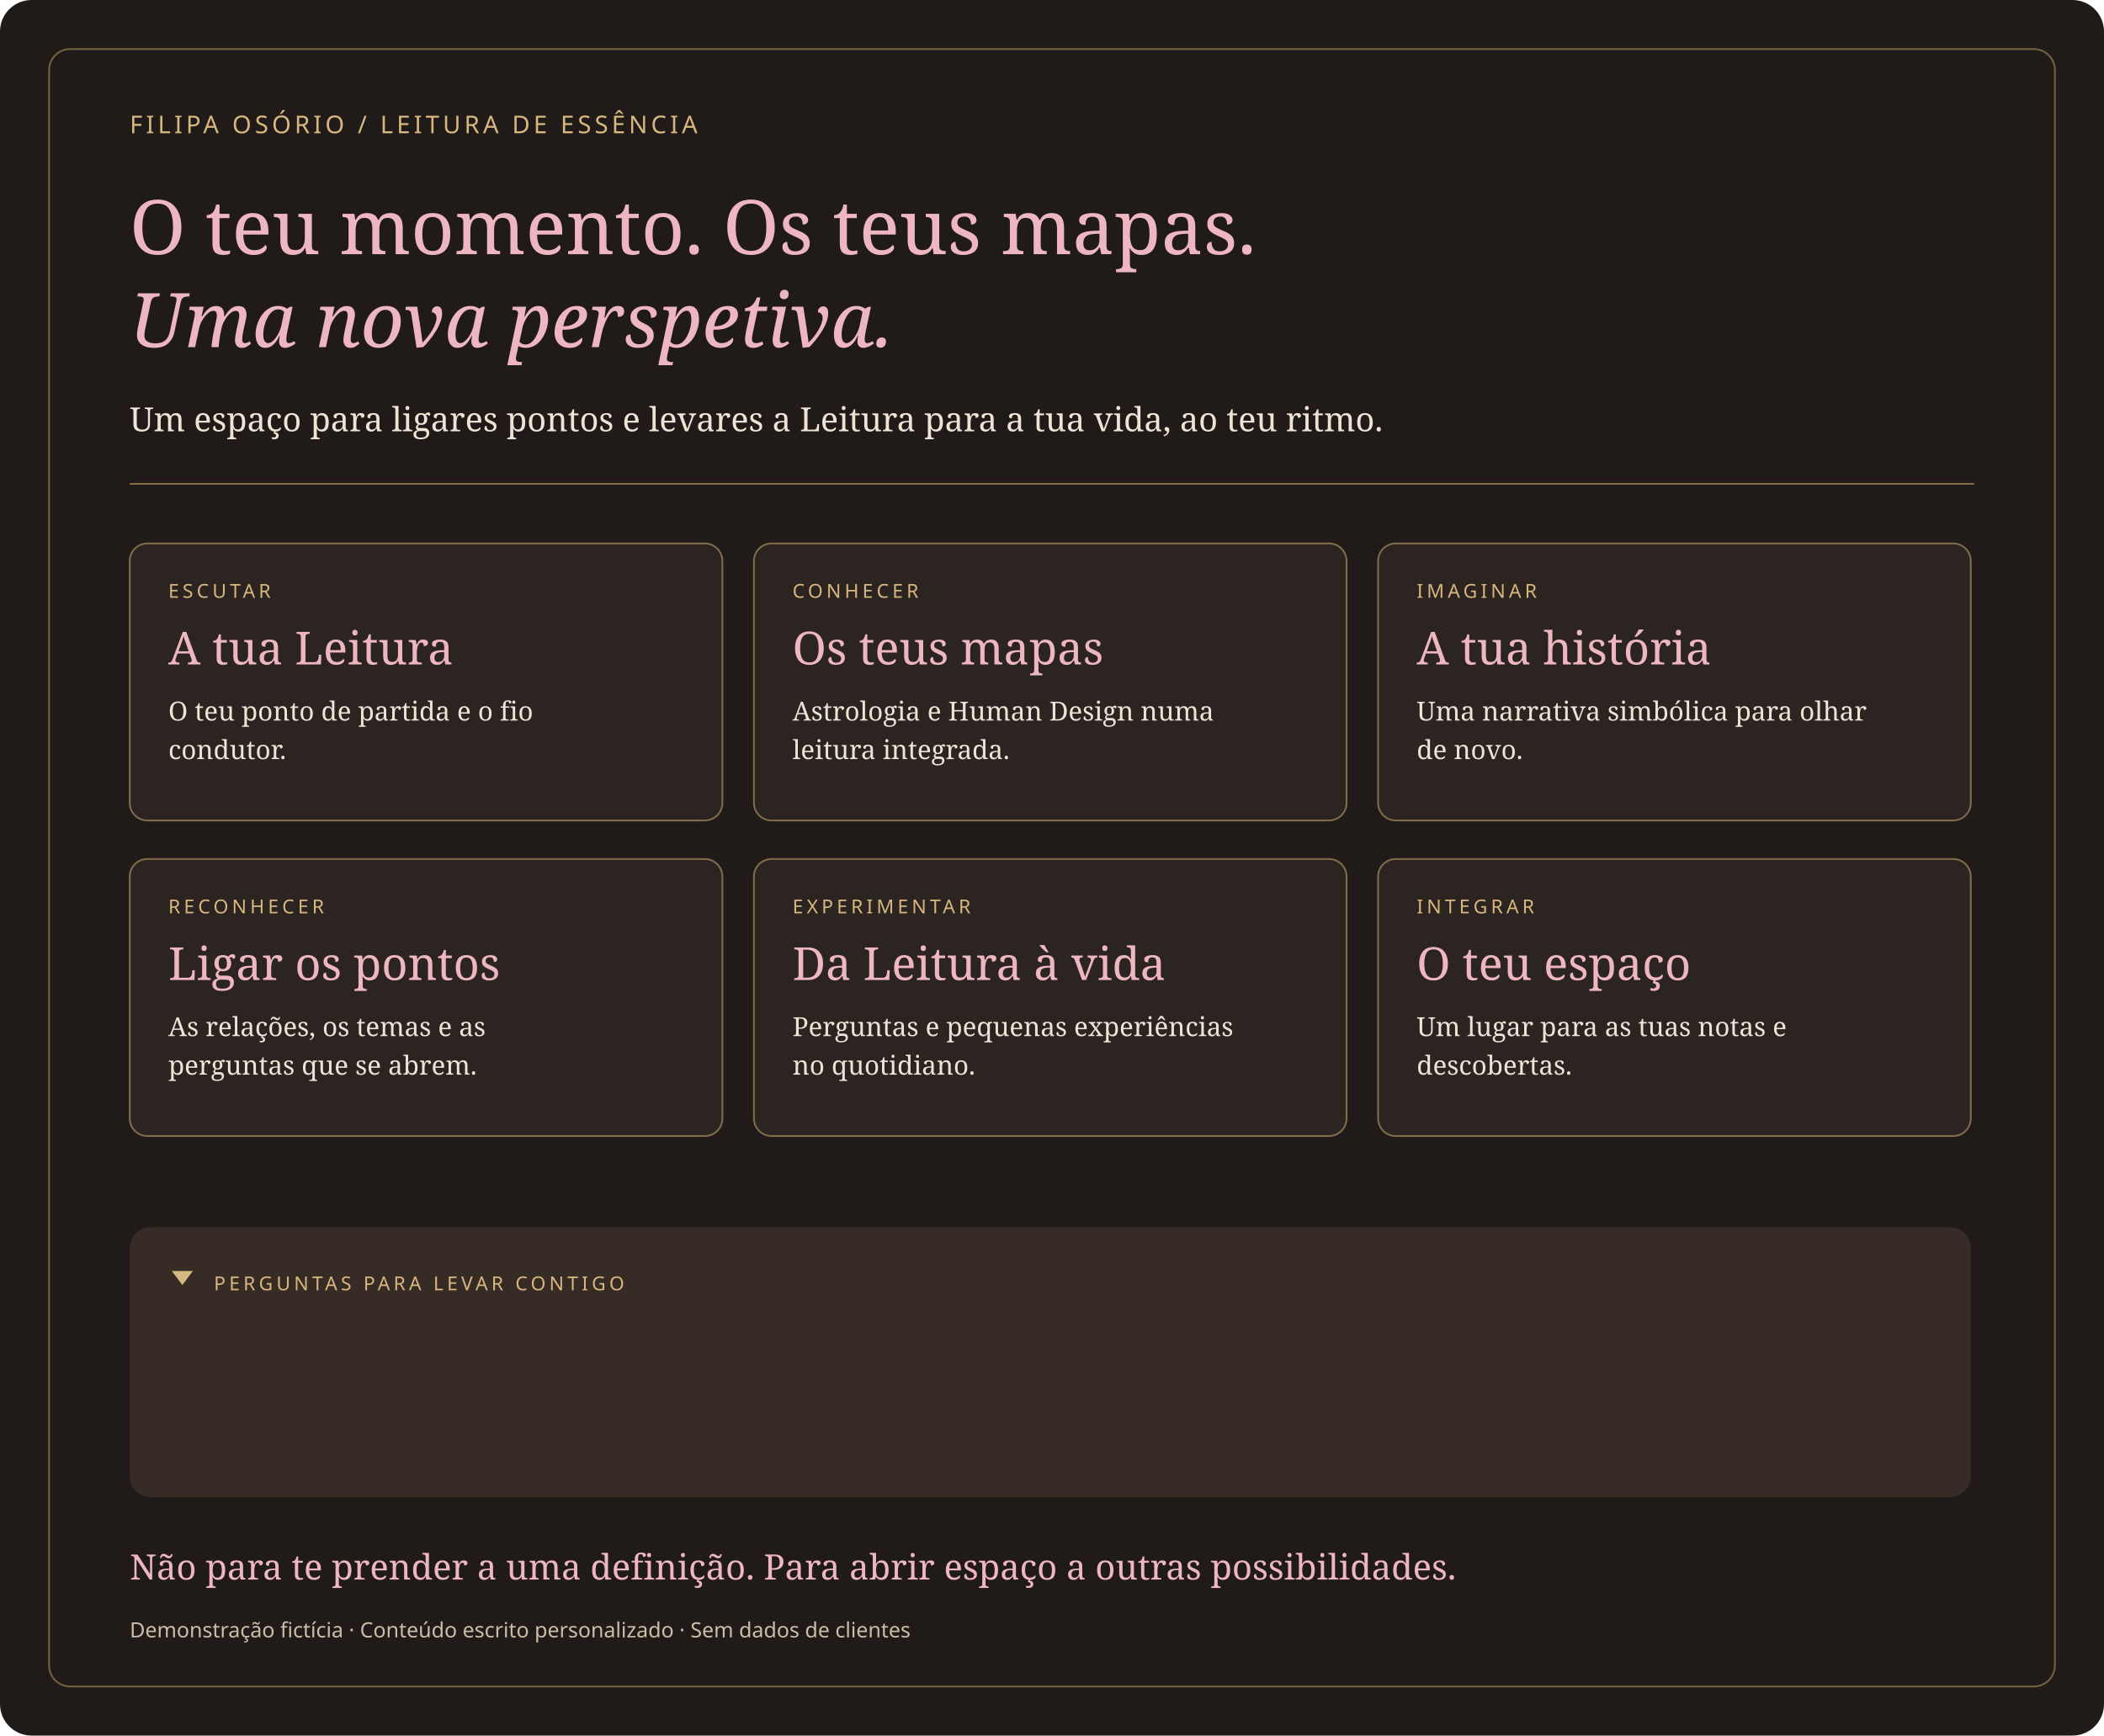
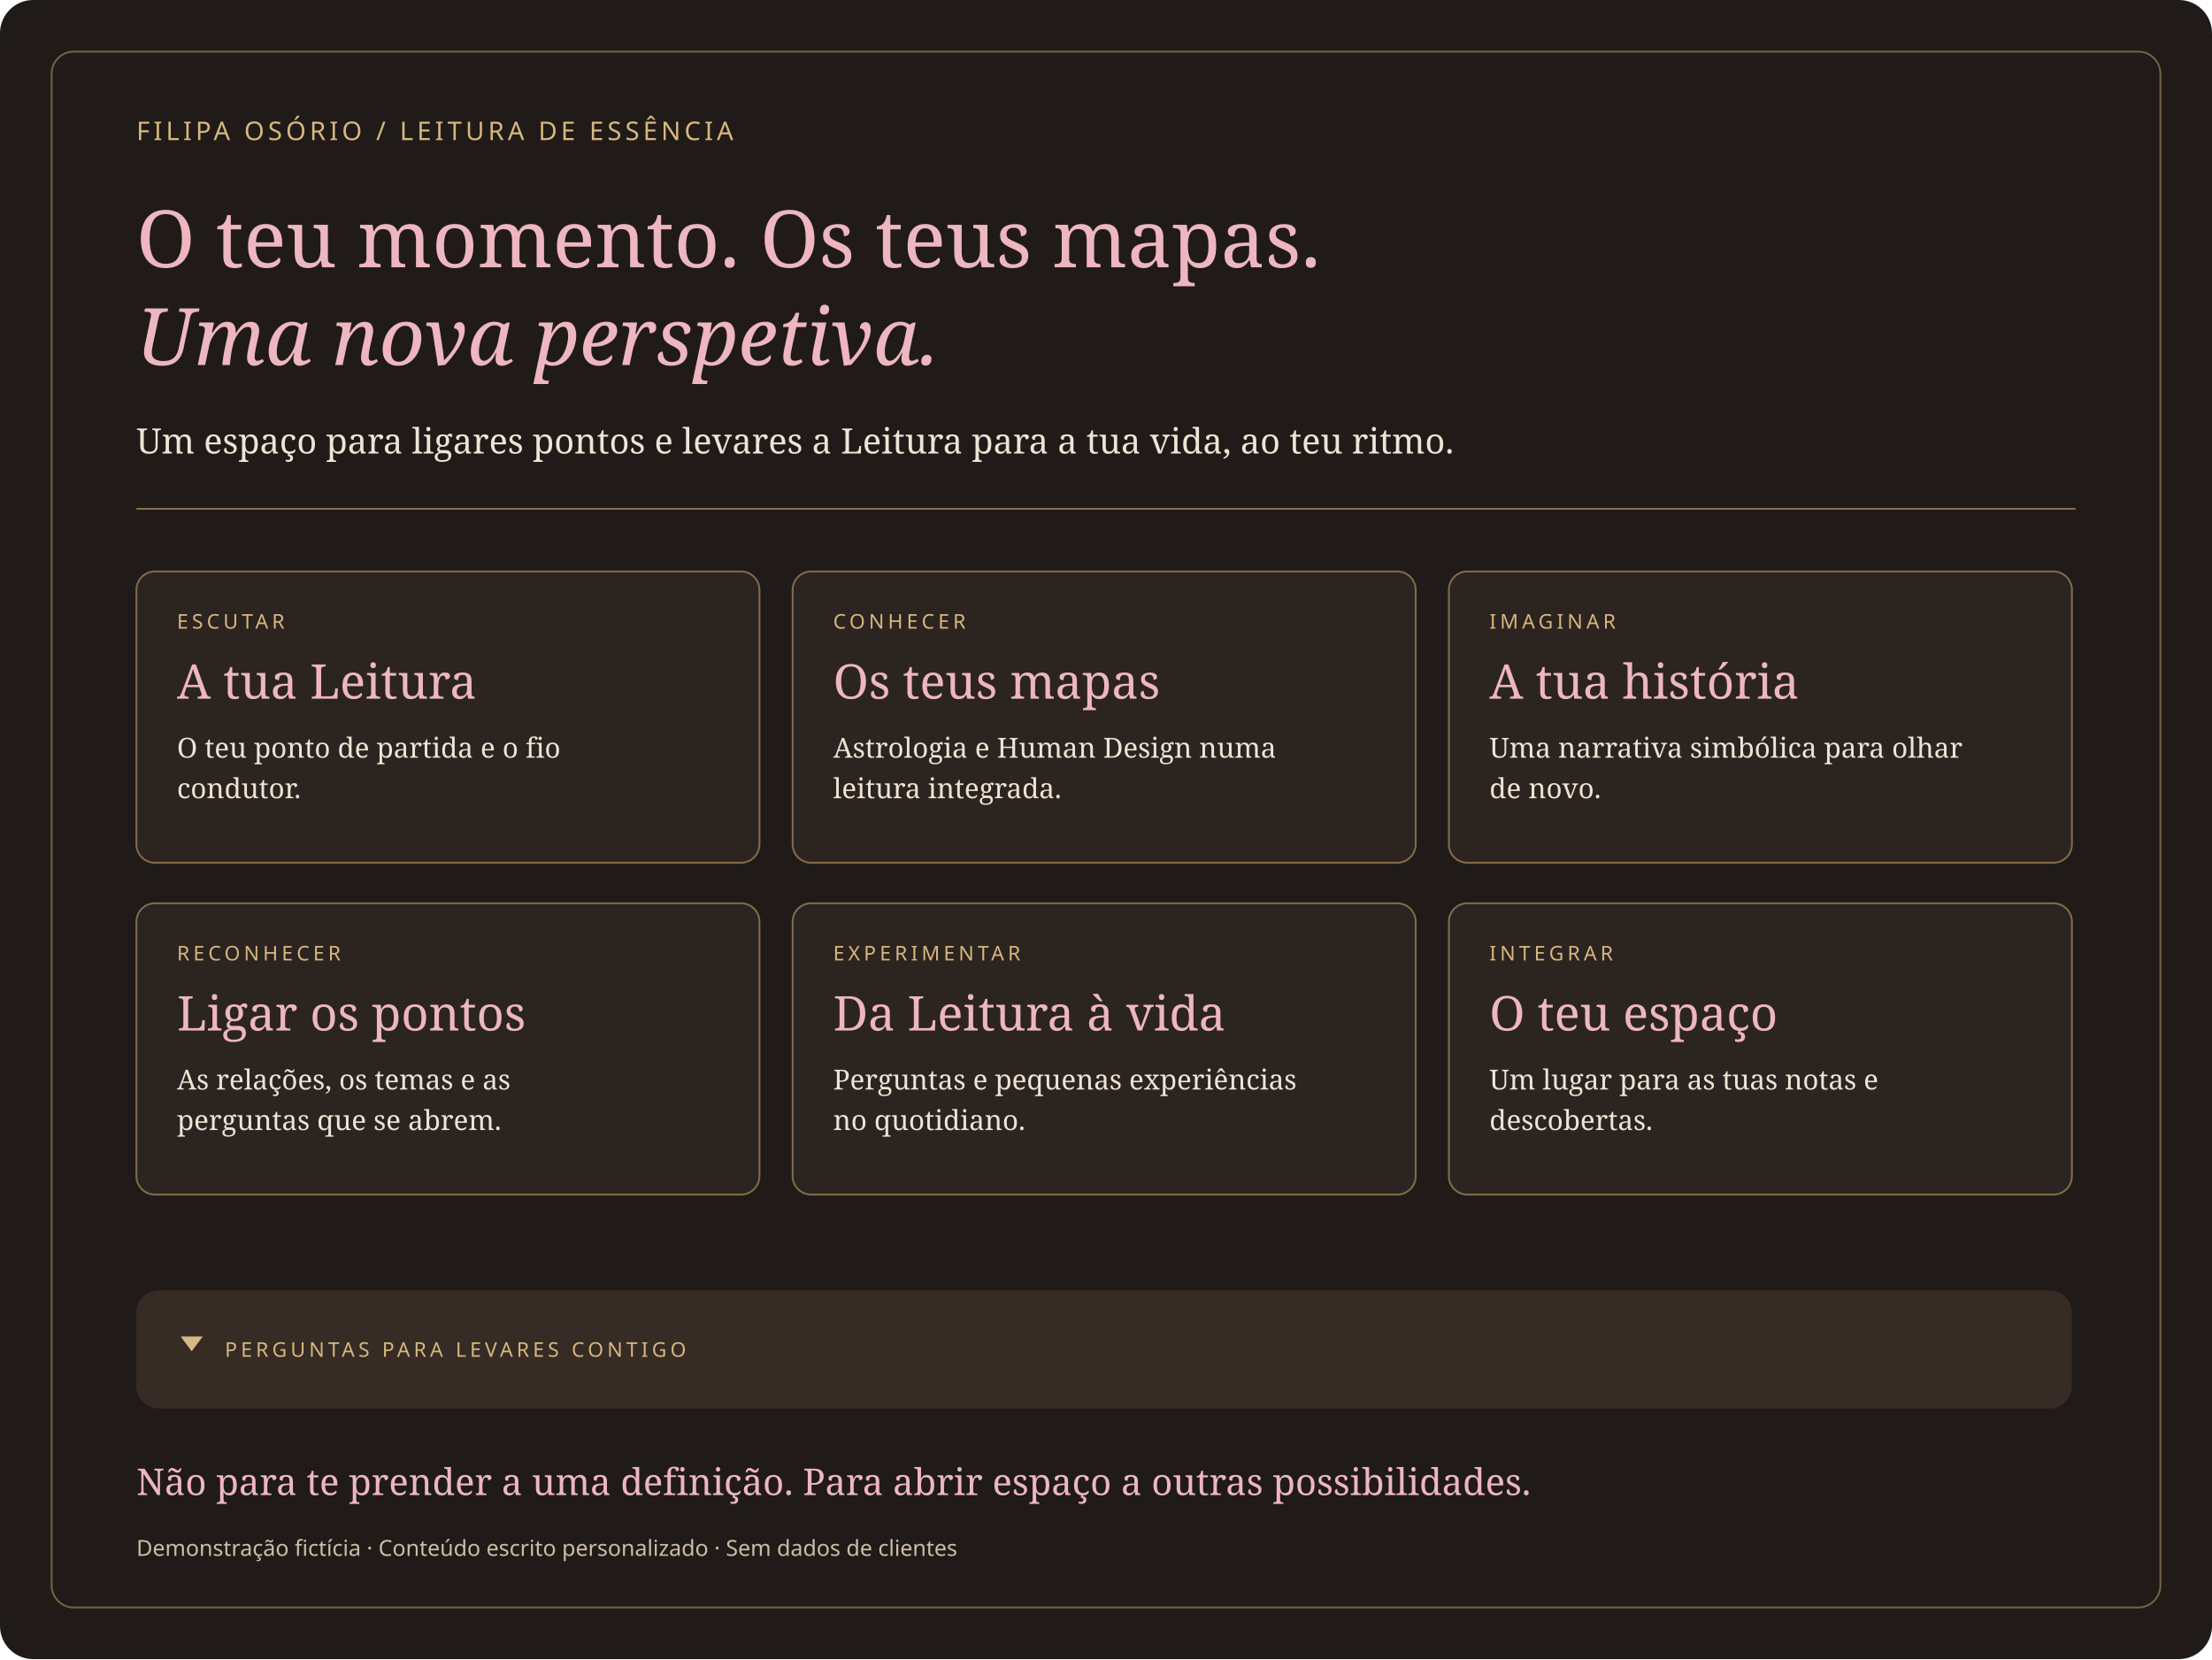
- <svg xmlns="http://www.w3.org/2000/svg" width="1200" height="990" viewBox="0 0 1200 990">
-   <rect width="1200" height="990" rx="18" fill="#201b18" />
-   <rect x="28" y="28" width="1144" height="934" rx="12" fill="none" stroke="#c9a86c" stroke-opacity=".5" />
+ <svg xmlns="http://www.w3.org/2000/svg" width="1200" height="900" viewBox="0 0 1200 900">
+   <rect width="1200" height="900" rx="18" fill="#201b18" />
+   <rect x="28" y="28" width="1144" height="844" rx="12" fill="none" stroke="#c9a86c" stroke-opacity=".5" />
  <text x="74" y="76" font-size="14" fill="#d7b77f" font-family="sans-serif" letter-spacing="2">FILIPA OSÓRIO  /  LEITURA DE ESSÊNCIA</text>
  <text x="74" y="145" font-size="43" fill="#edb6c1" font-family="Georgia">O teu momento. Os teus mapas.</text>
  <text x="74" y="198" font-size="43" fill="#edb6c1" font-family="Georgia" font-style="italic">Uma nova perspetiva.</text>
  <text x="74" y="246" font-size="19" fill="#eee3d5" font-family="Georgia">Um espaço para ligares pontos e levares a Leitura para a tua vida, ao teu ritmo.</text>
  <path d="M74 276H1126" stroke="#c9a86c" stroke-opacity=".6" />
  <rect x="74" y="310" width="338" height="158" rx="10" fill="#2c2420" stroke="#806b4a" />
  <text x="96" y="341" font-size="11" fill="#d7b77f" font-family="sans-serif" letter-spacing="2">ESCUTAR</text>
  <text x="96" y="379" font-size="26" fill="#edb6c1" font-family="Georgia">A tua Leitura</text>
  <text x="96" y="411" font-size="15" fill="#eee3d5" font-family="Georgia">O teu ponto de partida e o fio</text>
  <text x="96" y="433" font-size="15" fill="#eee3d5" font-family="Georgia">condutor.</text>
  <rect x="430" y="310" width="338" height="158" rx="10" fill="#2c2420" stroke="#806b4a" />
  <text x="452" y="341" font-size="11" fill="#d7b77f" font-family="sans-serif" letter-spacing="2">CONHECER</text>
  <text x="452" y="379" font-size="26" fill="#edb6c1" font-family="Georgia">Os teus mapas</text>
  <text x="452" y="411" font-size="15" fill="#eee3d5" font-family="Georgia">Astrologia e Human Design numa</text>
  <text x="452" y="433" font-size="15" fill="#eee3d5" font-family="Georgia">leitura integrada.</text>
  <rect x="786" y="310" width="338" height="158" rx="10" fill="#2c2420" stroke="#806b4a" />
  <text x="808" y="341" font-size="11" fill="#d7b77f" font-family="sans-serif" letter-spacing="2">IMAGINAR</text>
  <text x="808" y="379" font-size="26" fill="#edb6c1" font-family="Georgia">A tua história</text>
  <text x="808" y="411" font-size="15" fill="#eee3d5" font-family="Georgia">Uma narrativa simbólica para olhar</text>
  <text x="808" y="433" font-size="15" fill="#eee3d5" font-family="Georgia">de novo.</text>
  <rect x="74" y="490" width="338" height="158" rx="10" fill="#2c2420" stroke="#806b4a" />
  <text x="96" y="521" font-size="11" fill="#d7b77f" font-family="sans-serif" letter-spacing="2">RECONHECER</text>
  <text x="96" y="559" font-size="26" fill="#edb6c1" font-family="Georgia">Ligar os pontos</text>
  <text x="96" y="591" font-size="15" fill="#eee3d5" font-family="Georgia">As relações, os temas e as</text>
  <text x="96" y="613" font-size="15" fill="#eee3d5" font-family="Georgia">perguntas que se abrem.</text>
  <rect x="430" y="490" width="338" height="158" rx="10" fill="#2c2420" stroke="#806b4a" />
  <text x="452" y="521" font-size="11" fill="#d7b77f" font-family="sans-serif" letter-spacing="2">EXPERIMENTAR</text>
  <text x="452" y="559" font-size="26" fill="#edb6c1" font-family="Georgia">Da Leitura à vida</text>
  <text x="452" y="591" font-size="15" fill="#eee3d5" font-family="Georgia">Perguntas e pequenas experiências</text>
  <text x="452" y="613" font-size="15" fill="#eee3d5" font-family="Georgia">no quotidiano.</text>
  <rect x="786" y="490" width="338" height="158" rx="10" fill="#2c2420" stroke="#806b4a" />
  <text x="808" y="521" font-size="11" fill="#d7b77f" font-family="sans-serif" letter-spacing="2">INTEGRAR</text>
  <text x="808" y="559" font-size="26" fill="#edb6c1" font-family="Georgia">O teu espaço</text>
  <text x="808" y="591" font-size="15" fill="#eee3d5" font-family="Georgia">Um lugar para as tuas notas e</text>
  <text x="808" y="613" font-size="15" fill="#eee3d5" font-family="Georgia">descobertas.</text>
-   <rect x="74" y="700" width="1050" height="154" rx="12" fill="#362b25" />
+   <rect x="74" y="700" width="1050" height="64" rx="12" fill="#362b25" />
  <path d="M98 725l6 8 6-8z" fill="#d6b984" />
-   <text x="122" y="736" font-size="11" fill="#d7b77f" font-family="sans-serif" letter-spacing="2">PERGUNTAS PARA LEVAR CONTIGO</text>
-   <text x="74" y="901" font-size="20" fill="#edb6c1" font-family="Georgia">Não para te prender a uma definição. Para abrir espaço a outras possibilidades.</text>
-   <text x="74" y="934" font-size="12" fill="#ccbda8" font-family="sans-serif">Demonstração fictícia · Conteúdo escrito personalizado · Sem dados de clientes</text>
+   <text x="122" y="736" font-size="11" fill="#d7b77f" font-family="sans-serif" letter-spacing="2">PERGUNTAS PARA LEVARES CONTIGO</text>
+   <text x="74" y="811" font-size="20" fill="#edb6c1" font-family="Georgia">Não para te prender a uma definição. Para abrir espaço a outras possibilidades.</text>
+   <text x="74" y="844" font-size="12" fill="#ccbda8" font-family="sans-serif">Demonstração fictícia · Conteúdo escrito personalizado · Sem dados de clientes</text>
</svg>
